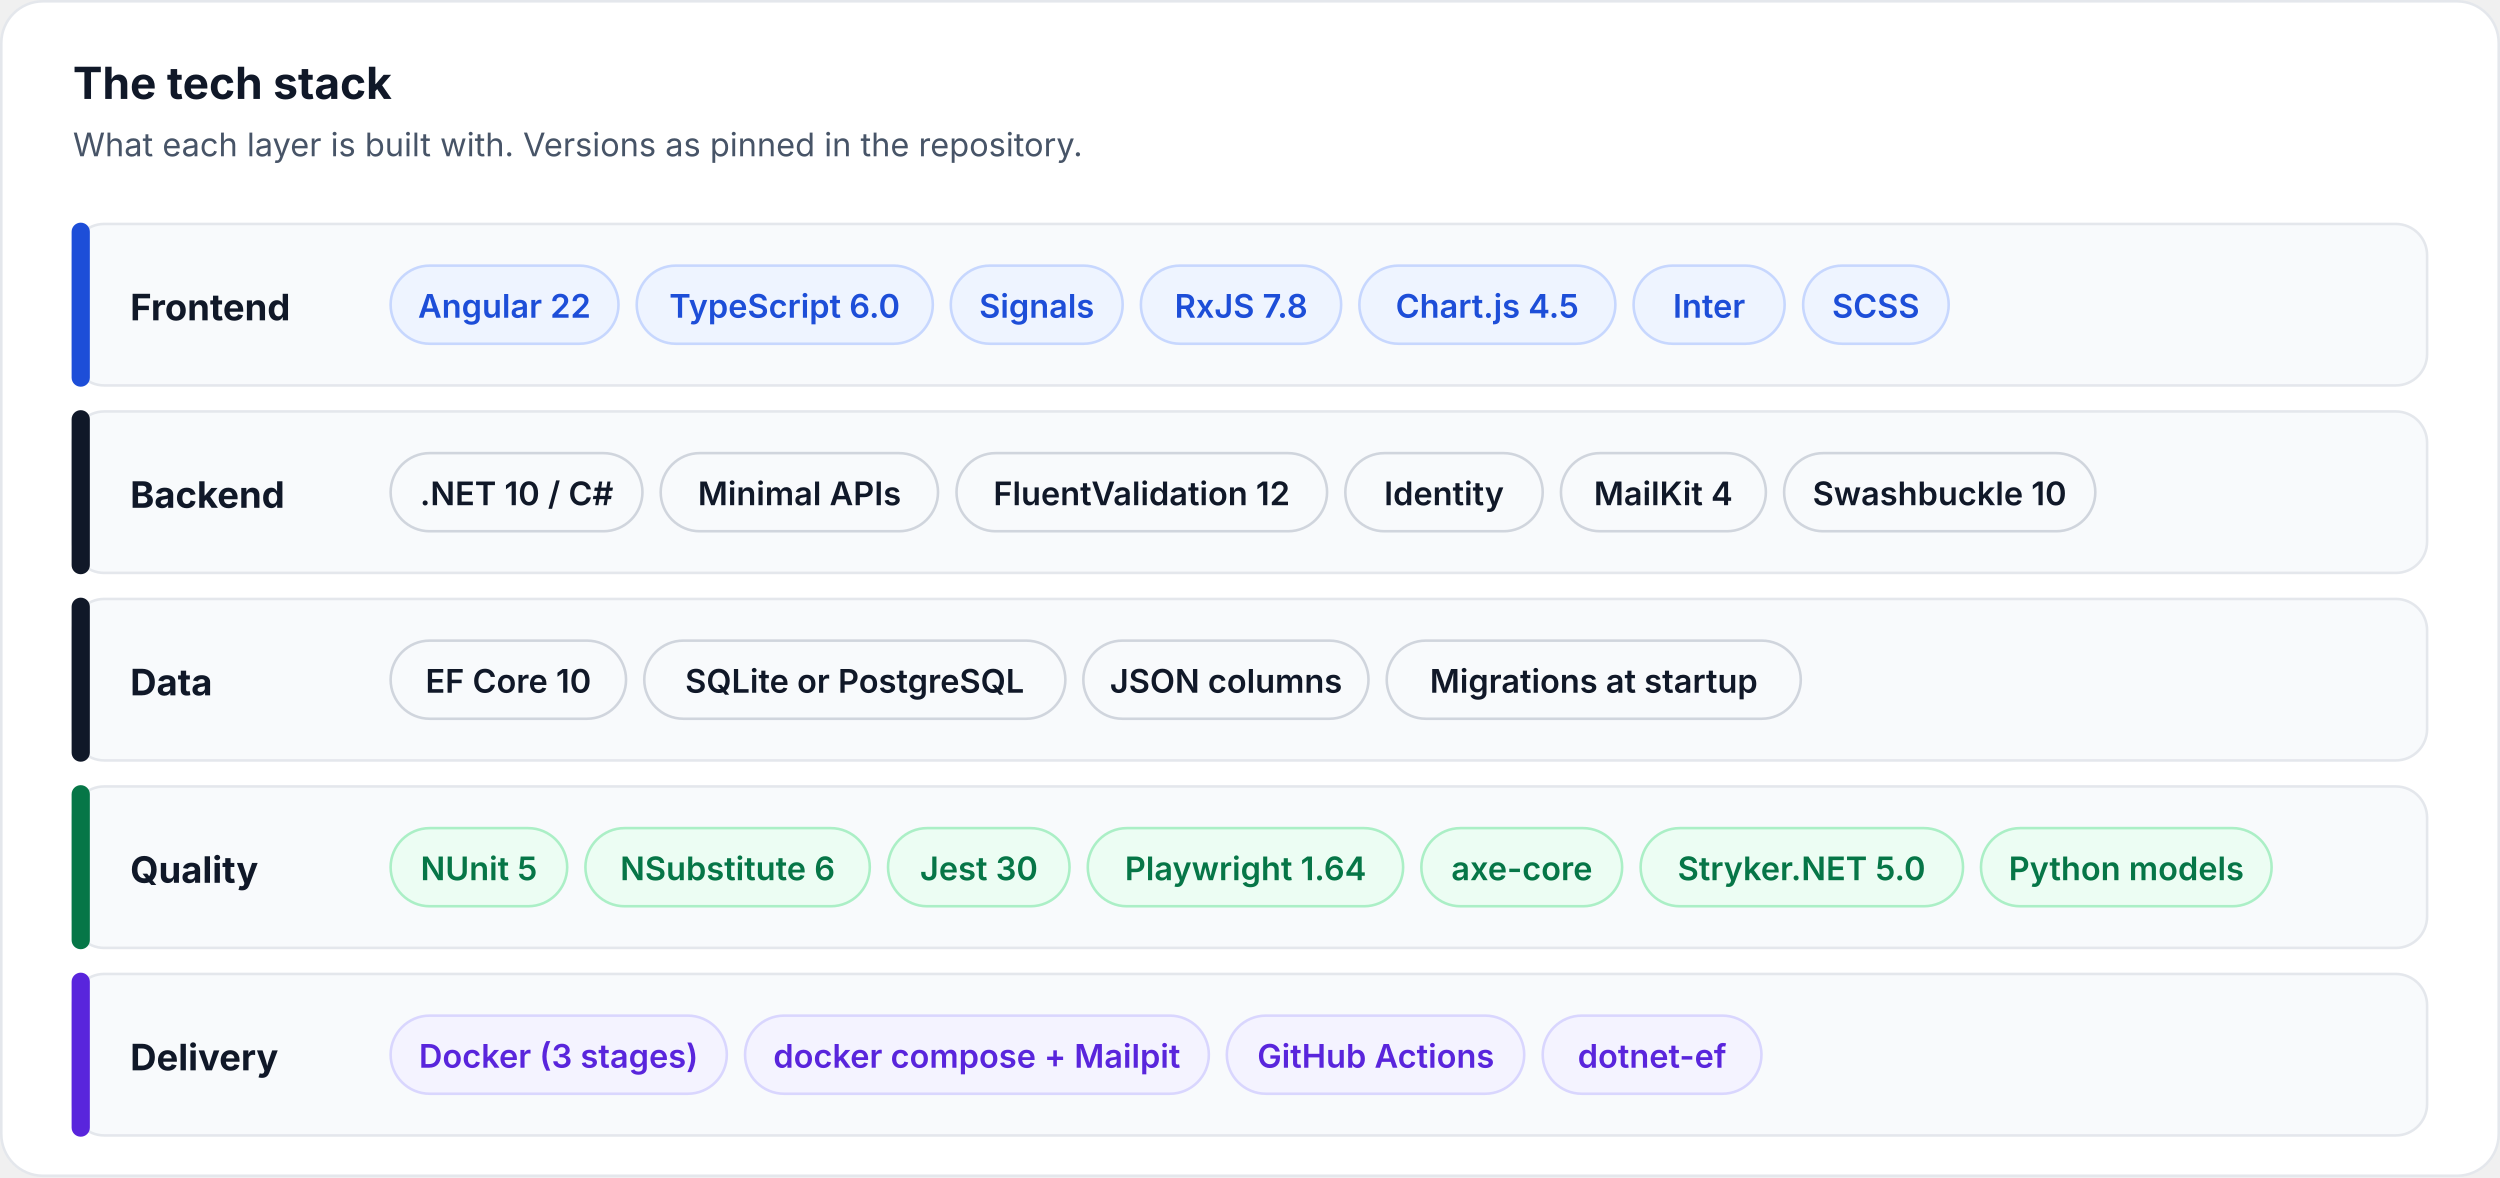
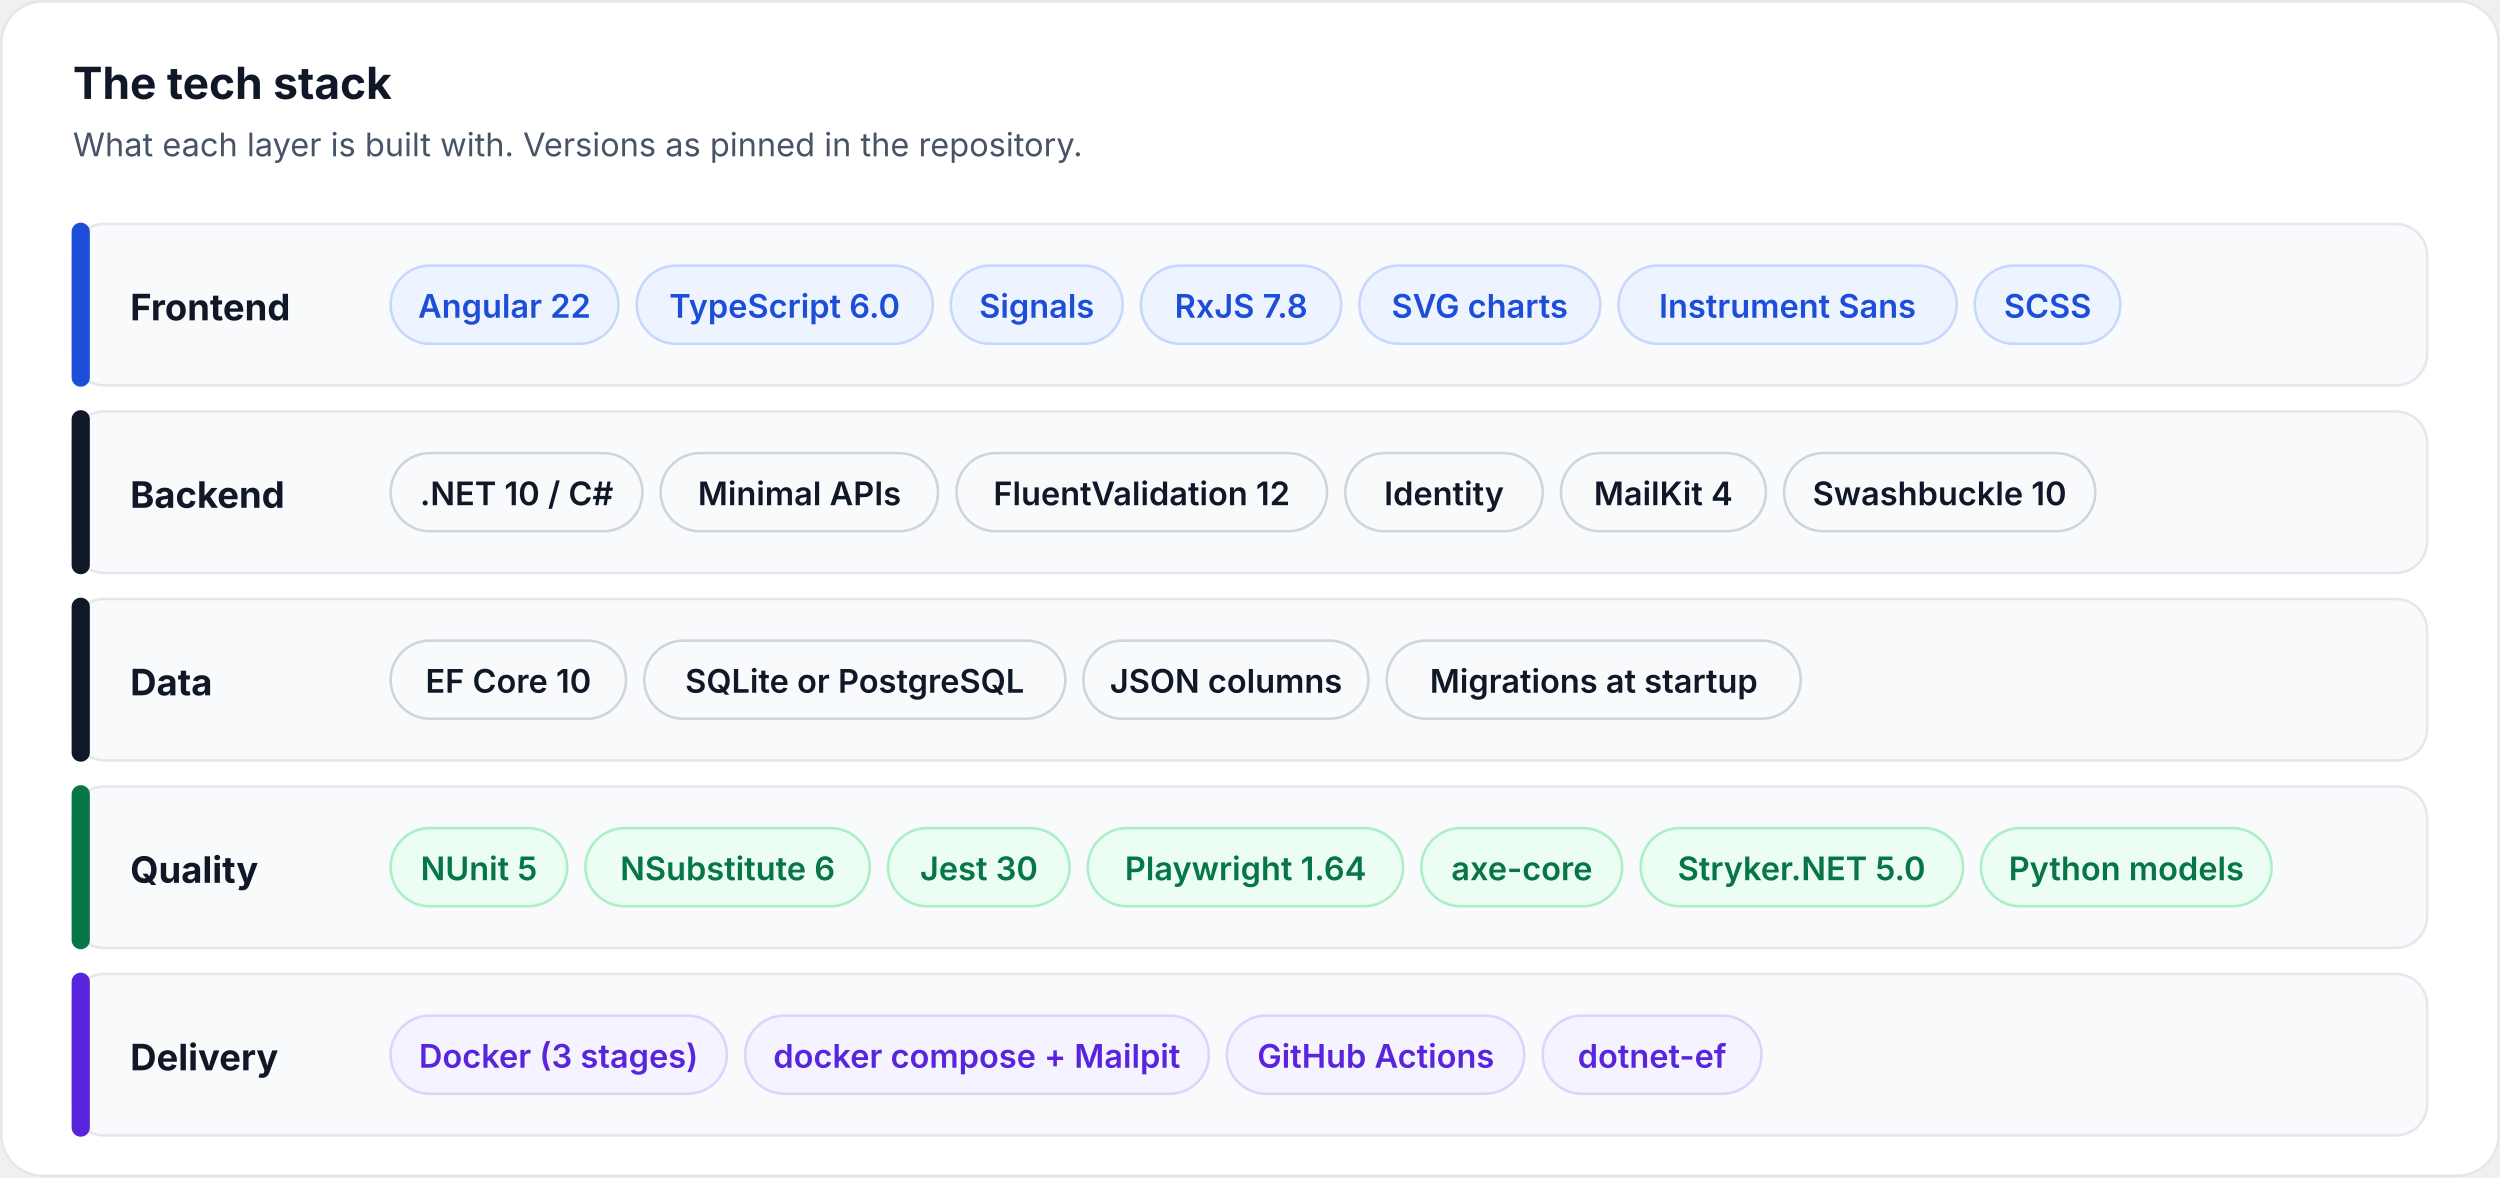
<svg xmlns="http://www.w3.org/2000/svg" viewBox="0 0 960 452" width="960" height="452" role="img" aria-labelledby="title desc">
  <defs />
  <rect x="0.5" y="0.5" width="959.0" height="451.0" rx="16" fill="#ffffff" stroke="#e4e7ec" stroke-width="1.0" />
  <text x="28.0" y="38.0" font-family="'Segoe UI', Inter, system-ui, -apple-system, Helvetica, Arial, sans-serif" font-size="17" font-weight="650" fill="#101828" text-anchor="start">The tech stack</text>
  <text x="28.0" y="60.0" font-family="'Segoe UI', Inter, system-ui, -apple-system, Helvetica, Arial, sans-serif" font-size="12.5" font-weight="400" fill="#475467" text-anchor="start">What each layer is built with. Versions as pinned in the repository.</text>
  <rect x="28.0" y="86.0" width="904.0" height="62.0" rx="12" fill="#f8fafc" stroke="#e4e7ec" stroke-width="1.0" />
  <rect x="28.0" y="86.0" width="6.0" height="62.0" rx="3" fill="#1d4ed8" stroke="#1d4ed8" stroke-width="1.0" />
  <text x="50.0" y="123.0" font-family="'Segoe UI', Inter, system-ui, -apple-system, Helvetica, Arial, sans-serif" font-size="14" font-weight="650" fill="#101828" text-anchor="start">Frontend</text>
  <rect x="150.0" y="102.0" width="87.5" height="30.0" rx="15" fill="#eef4ff" stroke="#c7d7fe" stroke-width="1.0" />
  <text x="193.7" y="122.0" font-family="'Segoe UI', Inter, system-ui, -apple-system, Helvetica, Arial, sans-serif" font-size="12.5" font-weight="600" fill="#1d4ed8" text-anchor="middle">Angular 22</text>
  <rect x="244.5" y="102.0" width="113.7" height="30.0" rx="15" fill="#eef4ff" stroke="#c7d7fe" stroke-width="1.0" />
  <text x="301.3" y="122.0" font-family="'Segoe UI', Inter, system-ui, -apple-system, Helvetica, Arial, sans-serif" font-size="12.5" font-weight="600" fill="#1d4ed8" text-anchor="middle">TypeScript 6.0</text>
  <rect x="365.1" y="102.0" width="66.0" height="30.0" rx="15" fill="#eef4ff" stroke="#c7d7fe" stroke-width="1.0" />
  <text x="398.1" y="122.0" font-family="'Segoe UI', Inter, system-ui, -apple-system, Helvetica, Arial, sans-serif" font-size="12.5" font-weight="600" fill="#1d4ed8" text-anchor="middle">Signals</text>
  <rect x="438.1" y="102.0" width="76.9" height="30.0" rx="15" fill="#eef4ff" stroke="#c7d7fe" stroke-width="1.0" />
  <text x="476.6" y="122.0" font-family="'Segoe UI', Inter, system-ui, -apple-system, Helvetica, Arial, sans-serif" font-size="12.5" font-weight="600" fill="#1d4ed8" text-anchor="middle">RxJS 7.8</text>
-   <rect x="522.0" y="102.0" width="98.3" height="30.0" rx="15" fill="#eef4ff" stroke="#c7d7fe" stroke-width="1.0" />
-   <text x="571.1" y="122.0" font-family="'Segoe UI', Inter, system-ui, -apple-system, Helvetica, Arial, sans-serif" font-size="12.5" font-weight="600" fill="#1d4ed8" text-anchor="middle">Chart.js 4.5</text>
-   <rect x="627.3" y="102.0" width="58.0" height="30.0" rx="15" fill="#eef4ff" stroke="#c7d7fe" stroke-width="1.0" />
-   <text x="656.3" y="122.0" font-family="'Segoe UI', Inter, system-ui, -apple-system, Helvetica, Arial, sans-serif" font-size="12.5" font-weight="600" fill="#1d4ed8" text-anchor="middle">Inter</text>
-   <rect x="692.4" y="102.0" width="55.9" height="30.0" rx="15" fill="#eef4ff" stroke="#c7d7fe" stroke-width="1.0" />
-   <text x="720.3" y="122.0" font-family="'Segoe UI', Inter, system-ui, -apple-system, Helvetica, Arial, sans-serif" font-size="12.5" font-weight="600" fill="#1d4ed8" text-anchor="middle">SCSS</text>
+   <rect x="522.0" y="102.0" width="92.5" height="30.0" rx="15" fill="#eef4ff" stroke="#c7d7fe" stroke-width="1.0" />
+   <text x="568.2" y="122.0" font-family="'Segoe UI', Inter, system-ui, -apple-system, Helvetica, Arial, sans-serif" font-size="12.5" font-weight="600" fill="#1d4ed8" text-anchor="middle">SVG charts</text>
+   <rect x="621.5" y="102.0" width="129.9" height="30.0" rx="15" fill="#eef4ff" stroke="#c7d7fe" stroke-width="1.0" />
+   <text x="686.4" y="122.0" font-family="'Segoe UI', Inter, system-ui, -apple-system, Helvetica, Arial, sans-serif" font-size="12.5" font-weight="600" fill="#1d4ed8" text-anchor="middle">Instrument Sans</text>
+   <rect x="758.3" y="102.0" width="55.9" height="30.0" rx="15" fill="#eef4ff" stroke="#c7d7fe" stroke-width="1.0" />
+   <text x="786.3" y="122.0" font-family="'Segoe UI', Inter, system-ui, -apple-system, Helvetica, Arial, sans-serif" font-size="12.5" font-weight="600" fill="#1d4ed8" text-anchor="middle">SCSS</text>
  <rect x="28.0" y="158.0" width="904.0" height="62.0" rx="12" fill="#f8fafc" stroke="#e4e7ec" stroke-width="1.0" />
  <rect x="28.0" y="158.0" width="6.0" height="62.0" rx="3" fill="#101828" stroke="#101828" stroke-width="1.0" />
  <text x="50.0" y="195.0" font-family="'Segoe UI', Inter, system-ui, -apple-system, Helvetica, Arial, sans-serif" font-size="14" font-weight="650" fill="#101828" text-anchor="start">Backend</text>
  <rect x="150.0" y="174.0" width="96.7" height="30.0" rx="15" fill="#f8fafc" stroke="#d0d5dd" stroke-width="1.0" />
  <text x="198.4" y="194.0" font-family="'Segoe UI', Inter, system-ui, -apple-system, Helvetica, Arial, sans-serif" font-size="12.5" font-weight="600" fill="#101828" text-anchor="middle">.NET 10 / C#</text>
  <rect x="253.7" y="174.0" width="106.5" height="30.0" rx="15" fill="#f8fafc" stroke="#d0d5dd" stroke-width="1.0" />
  <text x="307.0" y="194.0" font-family="'Segoe UI', Inter, system-ui, -apple-system, Helvetica, Arial, sans-serif" font-size="12.5" font-weight="600" fill="#101828" text-anchor="middle">Minimal APIs</text>
  <rect x="367.3" y="174.0" width="142.3" height="30.0" rx="15" fill="#f8fafc" stroke="#d0d5dd" stroke-width="1.0" />
  <text x="438.4" y="194.0" font-family="'Segoe UI', Inter, system-ui, -apple-system, Helvetica, Arial, sans-serif" font-size="12.5" font-weight="600" fill="#101828" text-anchor="middle">FluentValidation 12</text>
  <rect x="516.6" y="174.0" width="75.8" height="30.0" rx="15" fill="#f8fafc" stroke="#d0d5dd" stroke-width="1.0" />
  <text x="554.5" y="194.0" font-family="'Segoe UI', Inter, system-ui, -apple-system, Helvetica, Arial, sans-serif" font-size="12.5" font-weight="600" fill="#101828" text-anchor="middle">Identity</text>
  <rect x="599.4" y="174.0" width="78.7" height="30.0" rx="15" fill="#f8fafc" stroke="#d0d5dd" stroke-width="1.0" />
  <text x="638.7" y="194.0" font-family="'Segoe UI', Inter, system-ui, -apple-system, Helvetica, Arial, sans-serif" font-size="12.5" font-weight="600" fill="#101828" text-anchor="middle">MailKit 4</text>
  <rect x="685.1" y="174.0" width="119.5" height="30.0" rx="15" fill="#f8fafc" stroke="#d0d5dd" stroke-width="1.0" />
  <text x="744.8" y="194.0" font-family="'Segoe UI', Inter, system-ui, -apple-system, Helvetica, Arial, sans-serif" font-size="12.5" font-weight="600" fill="#101828" text-anchor="middle">Swashbuckle 10</text>
  <rect x="28.0" y="230.0" width="904.0" height="62.0" rx="12" fill="#f8fafc" stroke="#e4e7ec" stroke-width="1.0" />
  <rect x="28.0" y="230.0" width="6.0" height="62.0" rx="3" fill="#101828" stroke="#101828" stroke-width="1.0" />
  <text x="50.0" y="267.0" font-family="'Segoe UI', Inter, system-ui, -apple-system, Helvetica, Arial, sans-serif" font-size="14" font-weight="650" fill="#101828" text-anchor="start">Data</text>
  <rect x="150.0" y="246.0" width="90.4" height="30.0" rx="15" fill="#f8fafc" stroke="#d0d5dd" stroke-width="1.0" />
  <text x="195.2" y="266.0" font-family="'Segoe UI', Inter, system-ui, -apple-system, Helvetica, Arial, sans-serif" font-size="12.5" font-weight="600" fill="#101828" text-anchor="middle">EF Core 10</text>
  <rect x="247.4" y="246.0" width="161.7" height="30.0" rx="15" fill="#f8fafc" stroke="#d0d5dd" stroke-width="1.0" />
  <text x="328.2" y="266.0" font-family="'Segoe UI', Inter, system-ui, -apple-system, Helvetica, Arial, sans-serif" font-size="12.5" font-weight="600" fill="#101828" text-anchor="middle">SQLite or PostgreSQL</text>
  <rect x="416.0" y="246.0" width="109.5" height="30.0" rx="15" fill="#f8fafc" stroke="#d0d5dd" stroke-width="1.0" />
  <text x="470.8" y="266.0" font-family="'Segoe UI', Inter, system-ui, -apple-system, Helvetica, Arial, sans-serif" font-size="12.5" font-weight="600" fill="#101828" text-anchor="middle">JSON columns</text>
  <rect x="532.5" y="246.0" width="159.0" height="30.0" rx="15" fill="#f8fafc" stroke="#d0d5dd" stroke-width="1.0" />
  <text x="612.0" y="266.0" font-family="'Segoe UI', Inter, system-ui, -apple-system, Helvetica, Arial, sans-serif" font-size="12.5" font-weight="600" fill="#101828" text-anchor="middle">Migrations at startup</text>
  <rect x="28.0" y="302.0" width="904.0" height="62.0" rx="12" fill="#f8fafc" stroke="#e4e7ec" stroke-width="1.0" />
  <rect x="28.0" y="302.0" width="6.0" height="62.0" rx="3" fill="#067647" stroke="#067647" stroke-width="1.0" />
  <text x="50.0" y="339.0" font-family="'Segoe UI', Inter, system-ui, -apple-system, Helvetica, Arial, sans-serif" font-size="14" font-weight="650" fill="#101828" text-anchor="start">Quality</text>
  <rect x="150.0" y="318.0" width="67.8" height="30.0" rx="15" fill="#ecfdf3" stroke="#abefc6" stroke-width="1.0" />
  <text x="183.9" y="338.0" font-family="'Segoe UI', Inter, system-ui, -apple-system, Helvetica, Arial, sans-serif" font-size="12.5" font-weight="600" fill="#067647" text-anchor="middle">NUnit 5</text>
  <rect x="224.8" y="318.0" width="109.2" height="30.0" rx="15" fill="#ecfdf3" stroke="#abefc6" stroke-width="1.0" />
  <text x="279.4" y="338.0" font-family="'Segoe UI', Inter, system-ui, -apple-system, Helvetica, Arial, sans-serif" font-size="12.5" font-weight="600" fill="#067647" text-anchor="middle">NSubstitute 6</text>
  <rect x="341.0" y="318.0" width="69.7" height="30.0" rx="15" fill="#ecfdf3" stroke="#abefc6" stroke-width="1.0" />
  <text x="375.9" y="338.0" font-family="'Segoe UI', Inter, system-ui, -apple-system, Helvetica, Arial, sans-serif" font-size="12.5" font-weight="600" fill="#067647" text-anchor="middle">Jest 30</text>
  <rect x="417.7" y="318.0" width="121.1" height="30.0" rx="15" fill="#ecfdf3" stroke="#abefc6" stroke-width="1.0" />
  <text x="478.3" y="338.0" font-family="'Segoe UI', Inter, system-ui, -apple-system, Helvetica, Arial, sans-serif" font-size="12.5" font-weight="600" fill="#067647" text-anchor="middle">Playwright 1.64</text>
  <rect x="545.8" y="318.0" width="77.1" height="30.0" rx="15" fill="#ecfdf3" stroke="#abefc6" stroke-width="1.0" />
  <text x="584.4" y="338.0" font-family="'Segoe UI', Inter, system-ui, -apple-system, Helvetica, Arial, sans-serif" font-size="12.5" font-weight="600" fill="#067647" text-anchor="middle">axe-core</text>
  <rect x="630.0" y="318.0" width="123.8" height="30.0" rx="15" fill="#ecfdf3" stroke="#abefc6" stroke-width="1.0" />
  <text x="691.8" y="338.0" font-family="'Segoe UI', Inter, system-ui, -apple-system, Helvetica, Arial, sans-serif" font-size="12.5" font-weight="600" fill="#067647" text-anchor="middle">Stryker.NET 5.0</text>
  <rect x="760.7" y="318.0" width="111.6" height="30.0" rx="15" fill="#ecfdf3" stroke="#abefc6" stroke-width="1.0" />
  <text x="816.5" y="338.0" font-family="'Segoe UI', Inter, system-ui, -apple-system, Helvetica, Arial, sans-serif" font-size="12.5" font-weight="600" fill="#067647" text-anchor="middle">Python models</text>
  <rect x="28.0" y="374.0" width="904.0" height="62.0" rx="12" fill="#f8fafc" stroke="#e4e7ec" stroke-width="1.0" />
  <rect x="28.0" y="374.0" width="6.0" height="62.0" rx="3" fill="#5925dc" stroke="#5925dc" stroke-width="1.0" />
  <text x="50.0" y="411.0" font-family="'Segoe UI', Inter, system-ui, -apple-system, Helvetica, Arial, sans-serif" font-size="14" font-weight="650" fill="#101828" text-anchor="start">Delivery</text>
  <rect x="150.0" y="390.0" width="129.1" height="30.0" rx="15" fill="#f4f3ff" stroke="#d9d6fe" stroke-width="1.0" />
  <text x="214.5" y="410.0" font-family="'Segoe UI', Inter, system-ui, -apple-system, Helvetica, Arial, sans-serif" font-size="12.5" font-weight="600" fill="#5925dc" text-anchor="middle">Docker (3 stages)</text>
  <rect x="286.1" y="390.0" width="178.1" height="30.0" rx="15" fill="#f4f3ff" stroke="#d9d6fe" stroke-width="1.0" />
  <text x="375.1" y="410.0" font-family="'Segoe UI', Inter, system-ui, -apple-system, Helvetica, Arial, sans-serif" font-size="12.5" font-weight="600" fill="#5925dc" text-anchor="middle">docker compose + Mailpit</text>
  <rect x="471.1" y="390.0" width="114.2" height="30.0" rx="15" fill="#f4f3ff" stroke="#d9d6fe" stroke-width="1.0" />
  <text x="528.3" y="410.0" font-family="'Segoe UI', Inter, system-ui, -apple-system, Helvetica, Arial, sans-serif" font-size="12.5" font-weight="600" fill="#5925dc" text-anchor="middle">GitHub Actions</text>
  <rect x="592.4" y="390.0" width="84.0" height="30.0" rx="15" fill="#f4f3ff" stroke="#d9d6fe" stroke-width="1.0" />
  <text x="634.4" y="410.0" font-family="'Segoe UI', Inter, system-ui, -apple-system, Helvetica, Arial, sans-serif" font-size="12.5" font-weight="600" fill="#5925dc" text-anchor="middle">dotnet-ef</text>
</svg>
